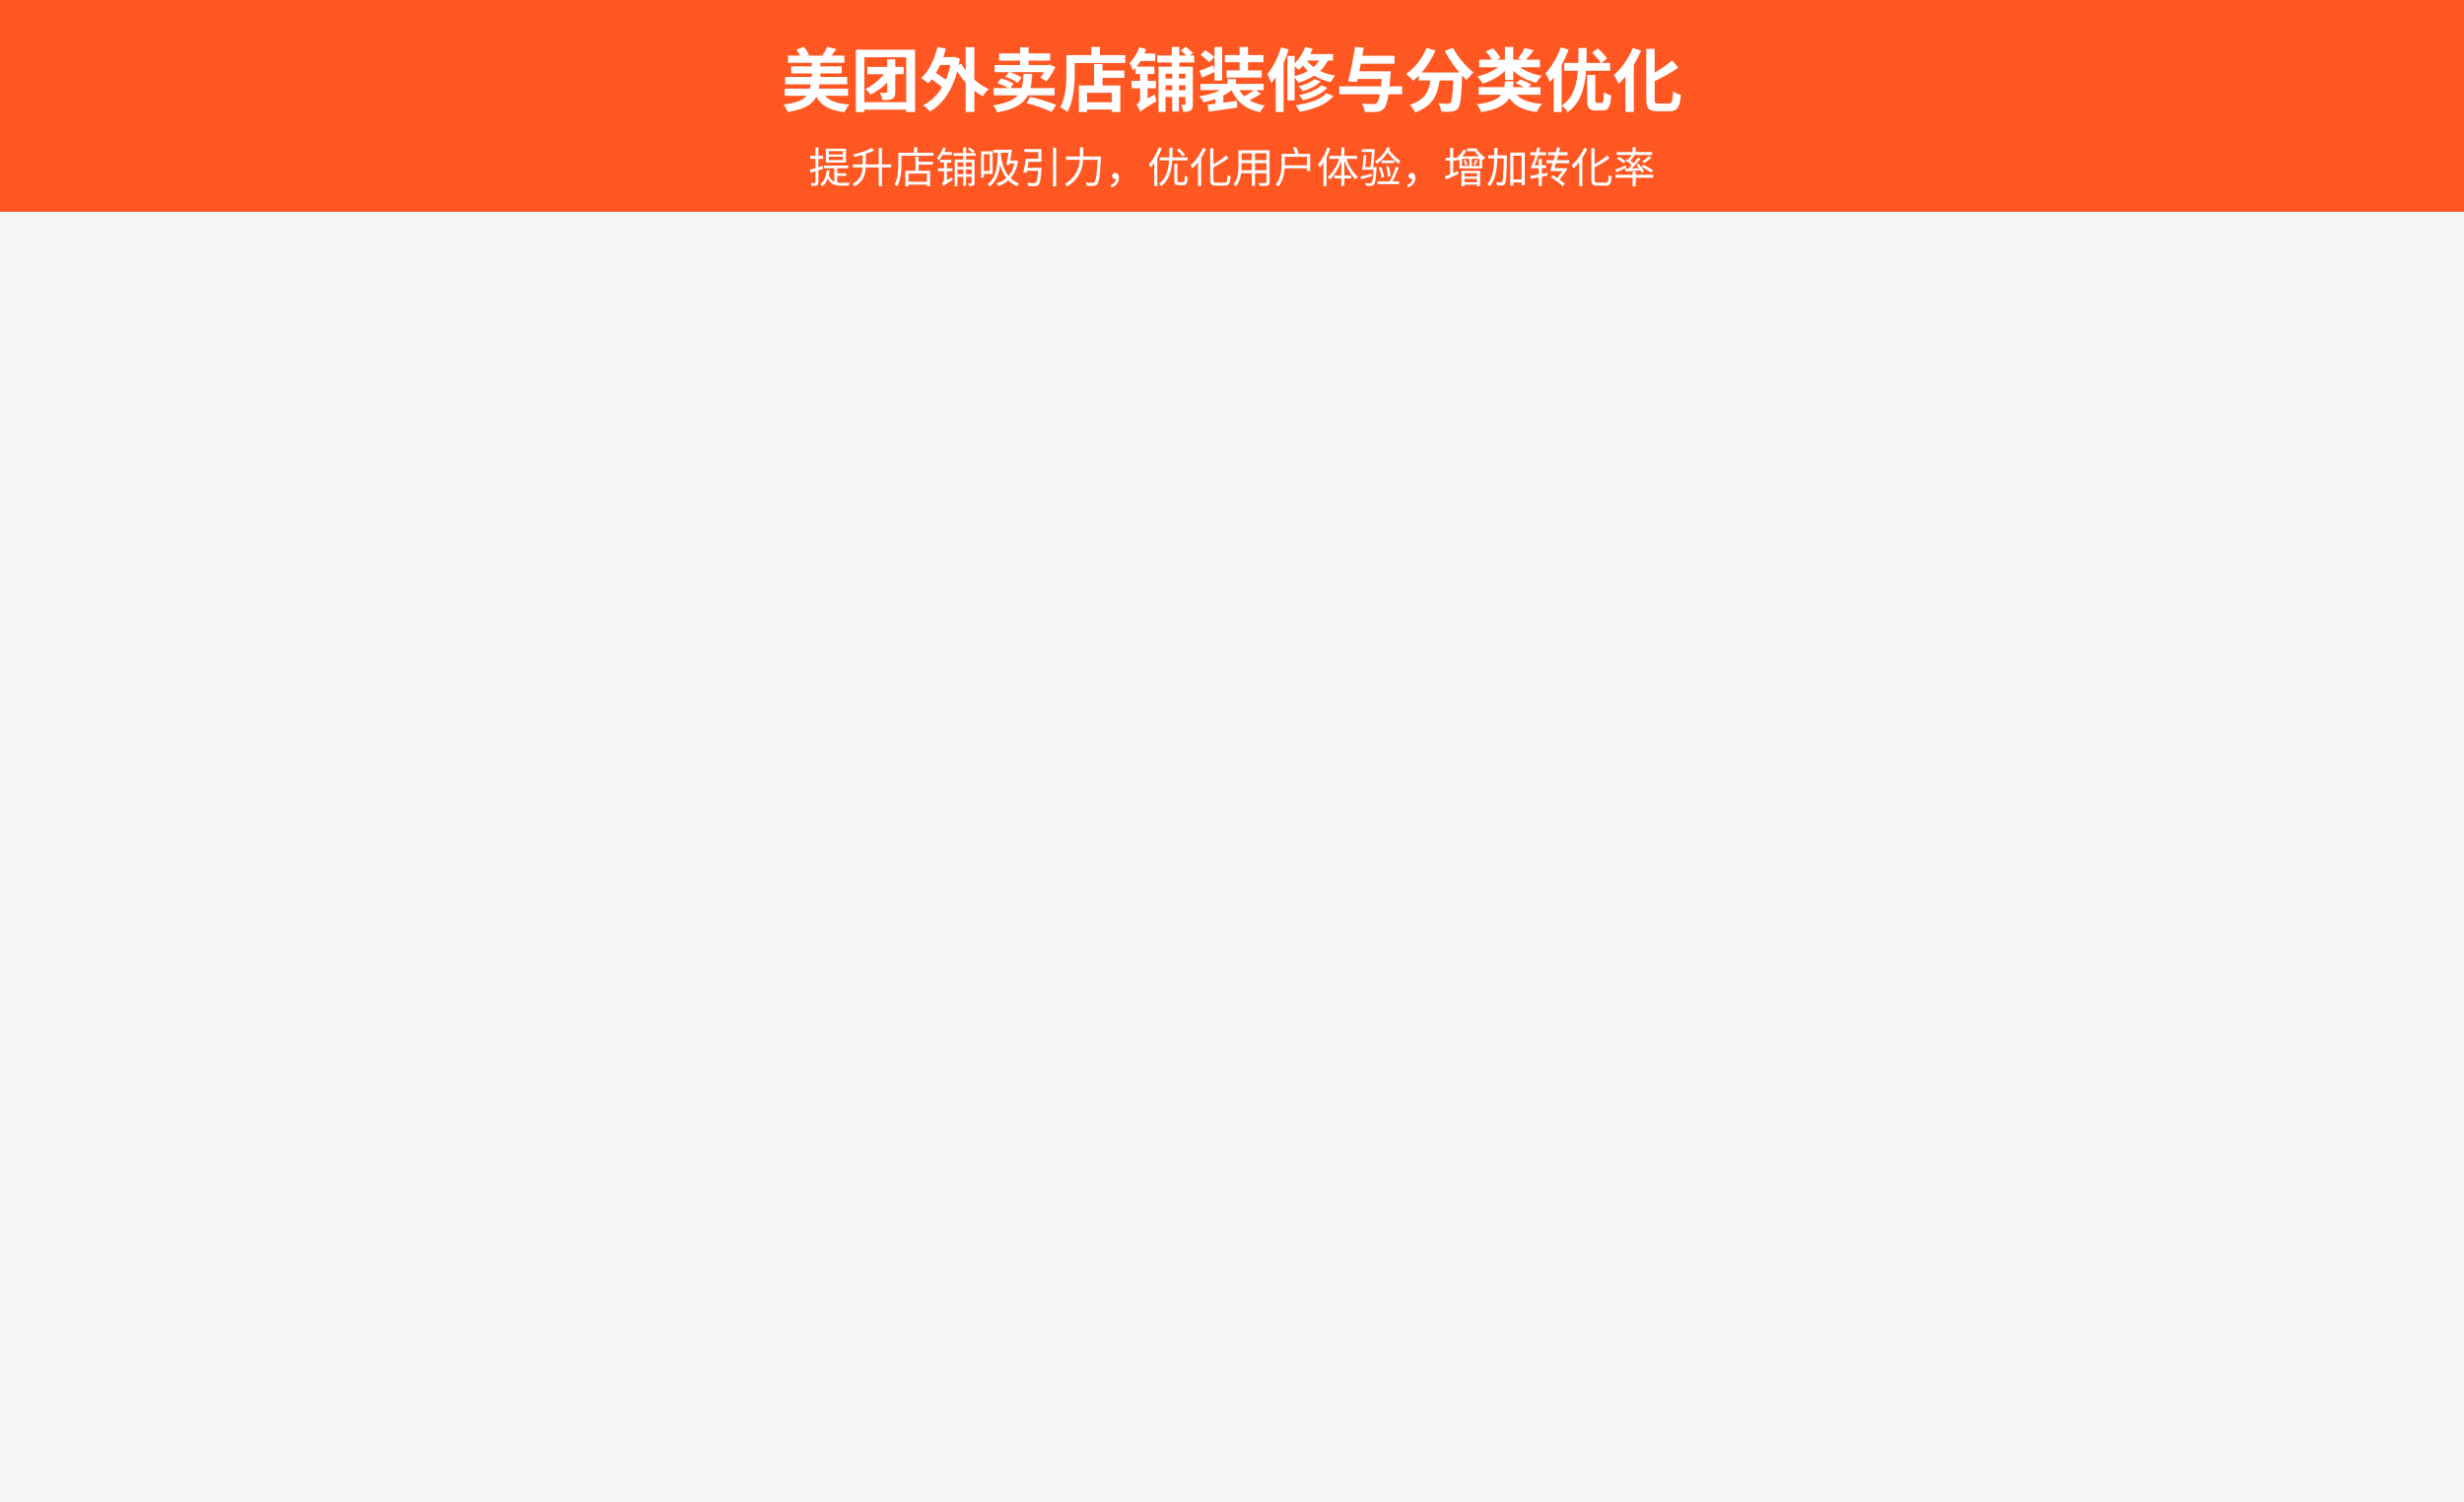
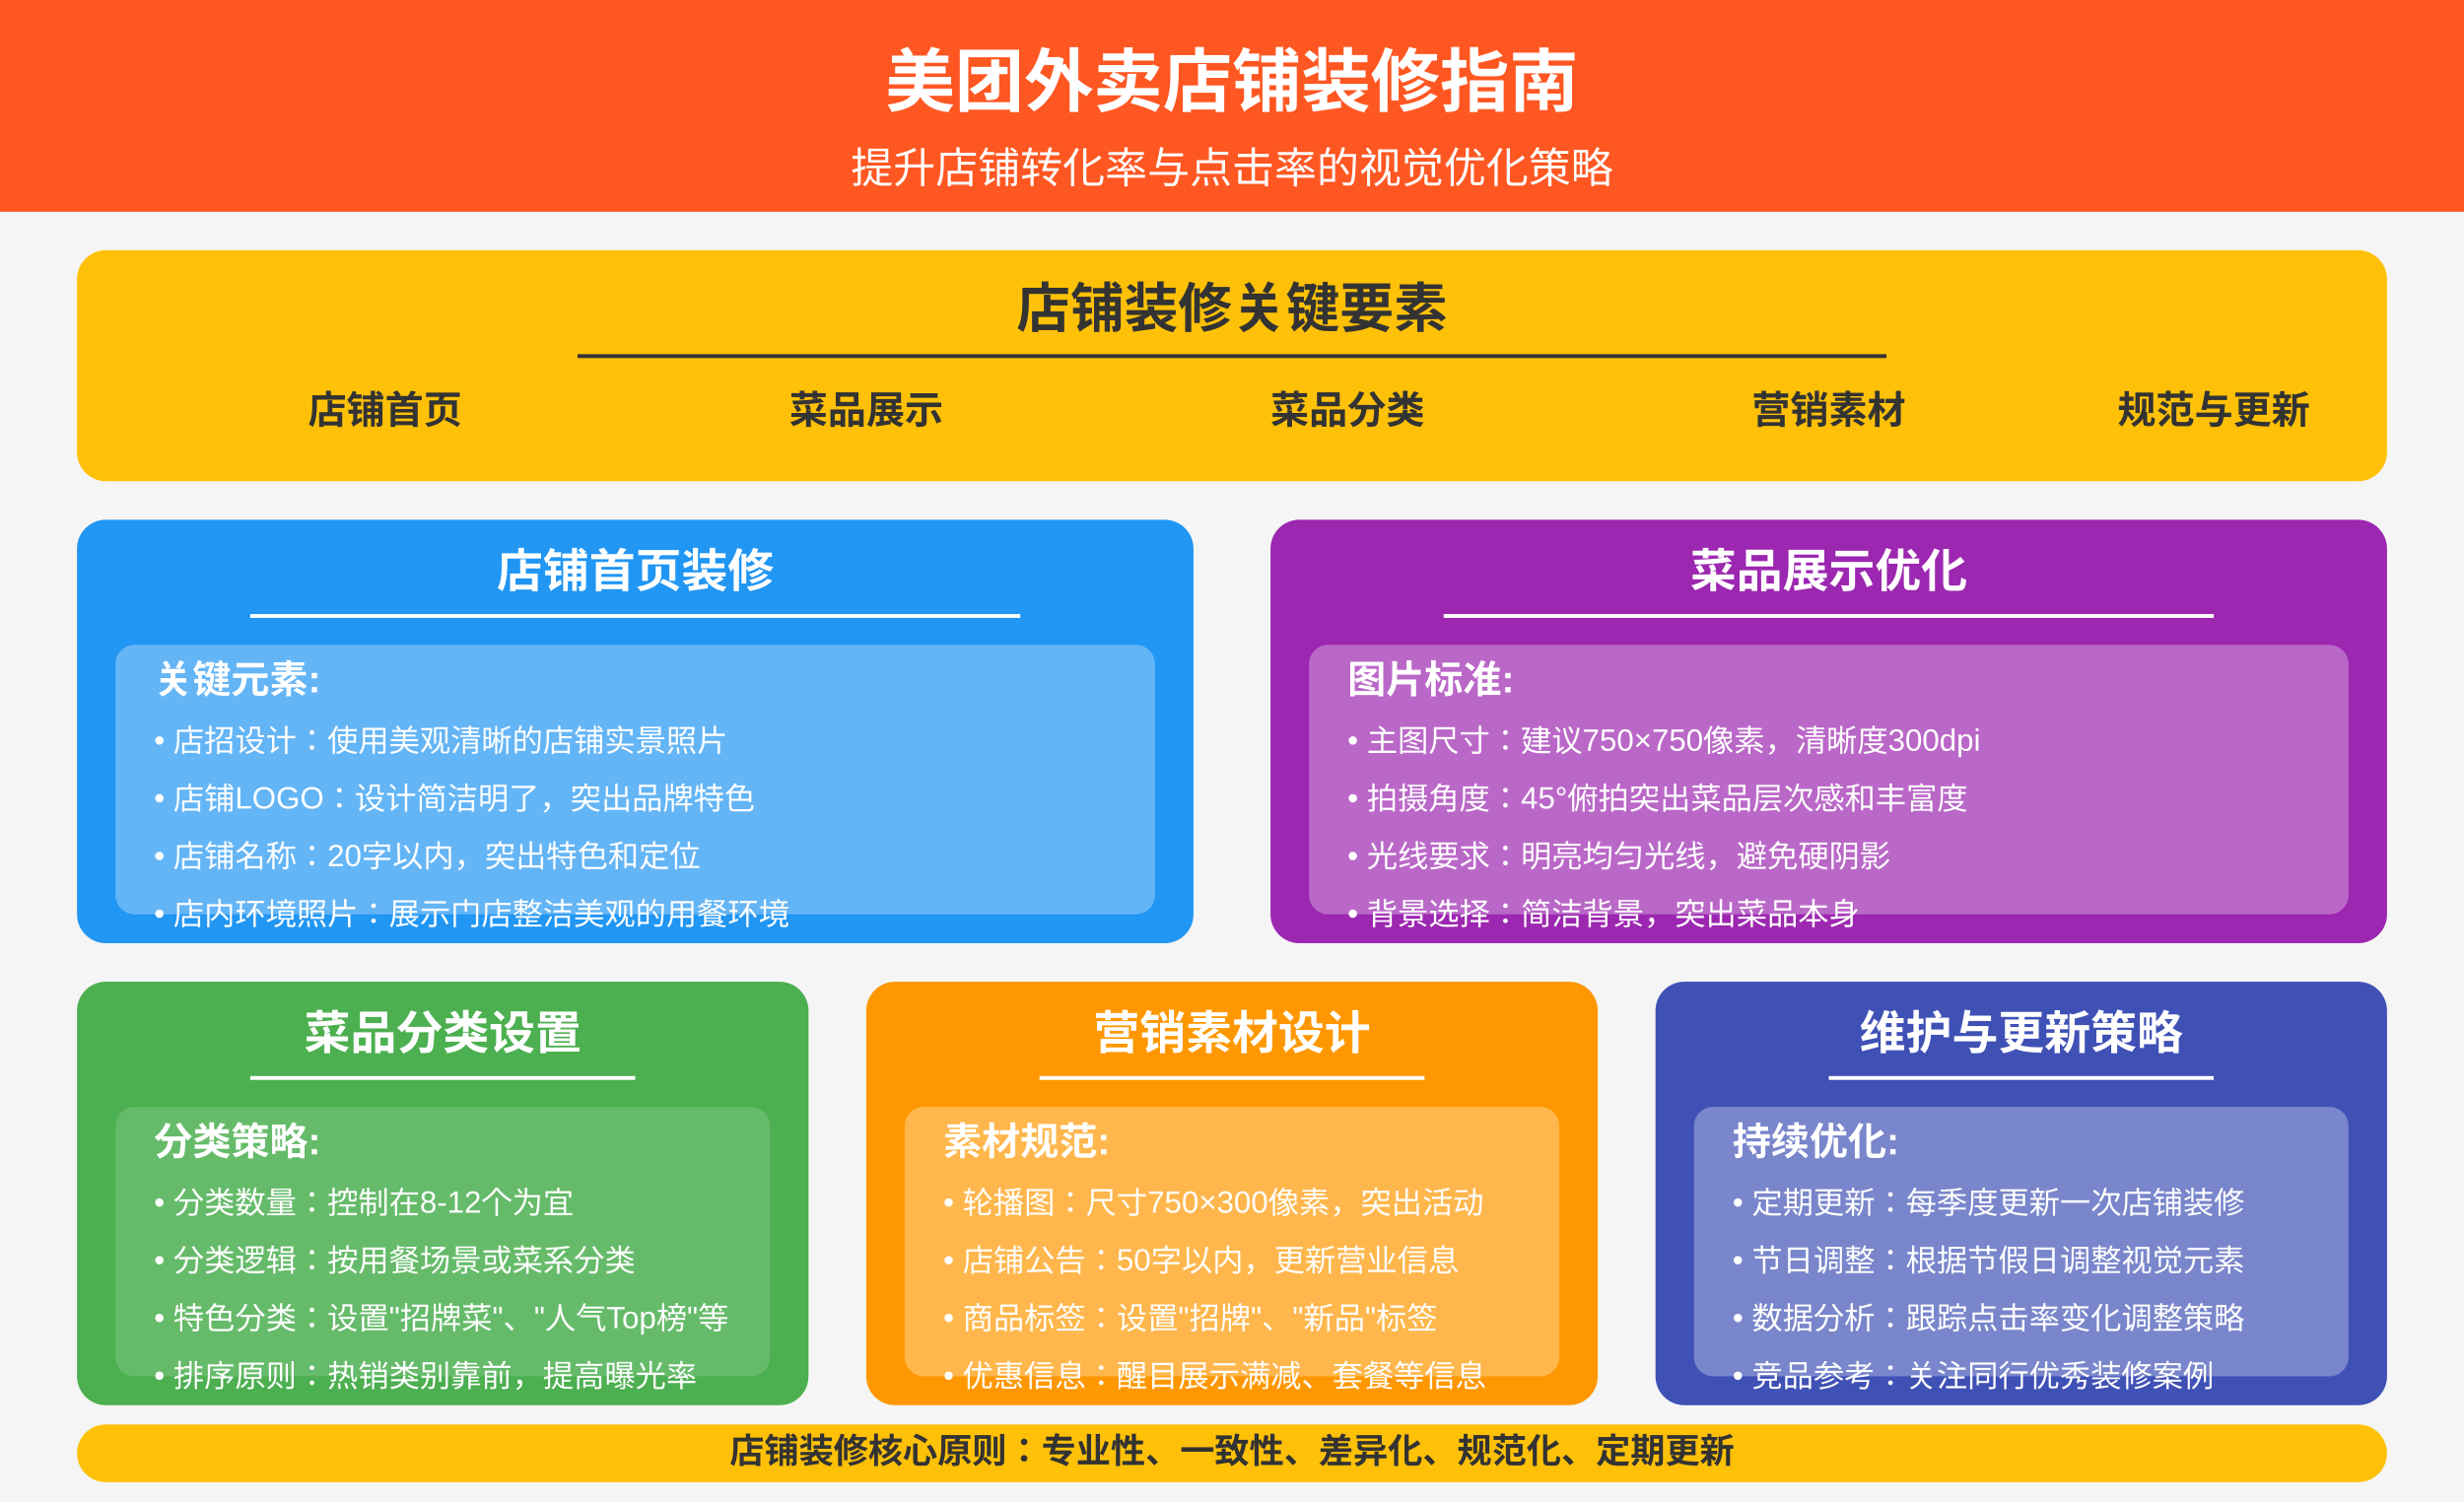
<svg xmlns="http://www.w3.org/2000/svg" width="1280" height="780">
  <rect width="1280" height="780" fill="#f5f5f5" />
  <rect x="0" y="0" width="1280" height="110" fill="#FF5722" />
-   <text x="640" y="55" font-family="Arial" font-size="36" font-weight="bold" fill="white" text-anchor="middle">美团外卖店铺装修与分类优化</text>
-   <text x="640" y="95" font-family="Arial" font-size="22" fill="white" text-anchor="middle">提升店铺吸引力，优化用户体验，增加转化率</text>
+   <text x="640" y="55" font-family="Arial" font-size="36" font-weight="bold" fill="white" text-anchor="middle">美团外卖店铺装修指南</text>
+   <text x="640" y="95" font-family="Arial" font-size="22" fill="white" text-anchor="middle">提升店铺转化率与点击率的视觉优化策略</text>
+   <rect x="40" y="130" width="1200" height="120" rx="15" ry="15" fill="#FFC107" />
+   <text x="640" y="170" font-family="Arial" font-size="28" font-weight="bold" fill="#333" text-anchor="middle">店铺装修关键要素</text>
+   <line x1="300" y1="185" x2="980" y2="185" stroke="#333" stroke-width="2" />
+   <text x="200" y="220" font-family="Arial" font-size="20" font-weight="bold" fill="#333" text-anchor="middle">店铺首页</text>
+   <text x="450" y="220" font-family="Arial" font-size="20" font-weight="bold" fill="#333" text-anchor="middle">菜品展示</text>
+   <text x="700" y="220" font-family="Arial" font-size="20" font-weight="bold" fill="#333" text-anchor="middle">菜品分类</text>
+   <text x="950" y="220" font-family="Arial" font-size="20" font-weight="bold" fill="#333" text-anchor="middle">营销素材</text>
+   <text x="1150" y="220" font-family="Arial" font-size="20" font-weight="bold" fill="#333" text-anchor="middle">规范与更新</text>
+   <rect x="40" y="270" width="580" height="220" rx="15" ry="15" fill="#2196F3" />
+   <text x="330" y="305" font-family="Arial" font-size="24" font-weight="bold" fill="white" text-anchor="middle">店铺首页装修</text>
+   <line x1="130" y1="320" x2="530" y2="320" stroke="white" stroke-width="2" />
+   <rect x="60" y="335" width="540" height="140" rx="10" ry="10" fill="#64B5F6" />
+   <text x="80" y="360" font-family="Arial" font-size="20" font-weight="bold" fill="white">关键元素:</text>
+   <text x="80" y="390" font-family="Arial" font-size="16" fill="white">• 店招设计：使用美观清晰的店铺实景照片</text>
+   <text x="80" y="420" font-family="Arial" font-size="16" fill="white">• 店铺LOGO：设计简洁明了，突出品牌特色</text>
+   <text x="80" y="450" font-family="Arial" font-size="16" fill="white">• 店铺名称：20字以内，突出特色和定位</text>
+   <text x="80" y="480" font-family="Arial" font-size="16" fill="white">• 店内环境照片：展示门店整洁美观的用餐环境</text>
+   <rect x="660" y="270" width="580" height="220" rx="15" ry="15" fill="#9C27B0" />
+   <text x="950" y="305" font-family="Arial" font-size="24" font-weight="bold" fill="white" text-anchor="middle">菜品展示优化</text>
+   <line x1="750" y1="320" x2="1150" y2="320" stroke="white" stroke-width="2" />
+   <rect x="680" y="335" width="540" height="140" rx="10" ry="10" fill="#BA68C8" />
+   <text x="700" y="360" font-family="Arial" font-size="20" font-weight="bold" fill="white">图片标准:</text>
+   <text x="700" y="390" font-family="Arial" font-size="16" fill="white">• 主图尺寸：建议750×750像素，清晰度300dpi</text>
+   <text x="700" y="420" font-family="Arial" font-size="16" fill="white">• 拍摄角度：45°俯拍突出菜品层次感和丰富度</text>
+   <text x="700" y="450" font-family="Arial" font-size="16" fill="white">• 光线要求：明亮均匀光线，避免硬阴影</text>
+   <text x="700" y="480" font-family="Arial" font-size="16" fill="white">• 背景选择：简洁背景，突出菜品本身</text>
+   <rect x="40" y="510" width="380" height="220" rx="15" ry="15" fill="#4CAF50" />
+   <text x="230" y="545" font-family="Arial" font-size="24" font-weight="bold" fill="white" text-anchor="middle">菜品分类设置</text>
+   <line x1="130" y1="560" x2="330" y2="560" stroke="white" stroke-width="2" />
+   <rect x="60" y="575" width="340" height="140" rx="10" ry="10" fill="#66BB6A" />
+   <text x="80" y="600" font-family="Arial" font-size="20" font-weight="bold" fill="white">分类策略:</text>
+   <text x="80" y="630" font-family="Arial" font-size="16" fill="white">• 分类数量：控制在8-12个为宜</text>
+   <text x="80" y="660" font-family="Arial" font-size="16" fill="white">• 分类逻辑：按用餐场景或菜系分类</text>
+   <text x="80" y="690" font-family="Arial" font-size="16" fill="white">• 特色分类：设置"招牌菜"、"人气Top榜"等</text>
+   <text x="80" y="720" font-family="Arial" font-size="16" fill="white">• 排序原则：热销类别靠前，提高曝光率</text>
+   <rect x="450" y="510" width="380" height="220" rx="15" ry="15" fill="#FF9800" />
+   <text x="640" y="545" font-family="Arial" font-size="24" font-weight="bold" fill="white" text-anchor="middle">营销素材设计</text>
+   <line x1="540" y1="560" x2="740" y2="560" stroke="white" stroke-width="2" />
+   <rect x="470" y="575" width="340" height="140" rx="10" ry="10" fill="#FFB74D" />
+   <text x="490" y="600" font-family="Arial" font-size="20" font-weight="bold" fill="white">素材规范:</text>
+   <text x="490" y="630" font-family="Arial" font-size="16" fill="white">• 轮播图：尺寸750×300像素，突出活动</text>
+   <text x="490" y="660" font-family="Arial" font-size="16" fill="white">• 店铺公告：50字以内，更新营业信息</text>
+   <text x="490" y="690" font-family="Arial" font-size="16" fill="white">• 商品标签：设置"招牌"、"新品"标签</text>
+   <text x="490" y="720" font-family="Arial" font-size="16" fill="white">• 优惠信息：醒目展示满减、套餐等信息</text>
+   <rect x="860" y="510" width="380" height="220" rx="15" ry="15" fill="#3F51B5" />
+   <text x="1050" y="545" font-family="Arial" font-size="24" font-weight="bold" fill="white" text-anchor="middle">维护与更新策略</text>
+   <line x1="950" y1="560" x2="1150" y2="560" stroke="white" stroke-width="2" />
+   <rect x="880" y="575" width="340" height="140" rx="10" ry="10" fill="#7986CB" />
+   <text x="900" y="600" font-family="Arial" font-size="20" font-weight="bold" fill="white">持续优化:</text>
+   <text x="900" y="630" font-family="Arial" font-size="16" fill="white">• 定期更新：每季度更新一次店铺装修</text>
+   <text x="900" y="660" font-family="Arial" font-size="16" fill="white">• 节日调整：根据节假日调整视觉元素</text>
+   <text x="900" y="690" font-family="Arial" font-size="16" fill="white">• 数据分析：跟踪点击率变化调整策略</text>
+   <text x="900" y="720" font-family="Arial" font-size="16" fill="white">• 竞品参考：关注同行优秀装修案例</text>
+   <rect x="40" y="740" width="1200" height="30" rx="15" ry="15" fill="#FFC107" />
+   <text x="640" y="760" font-family="Arial" font-size="18" font-weight="bold" fill="#333" text-anchor="middle">店铺装修核心原则：专业性、一致性、差异化、规范化、定期更新</text>
</svg>
